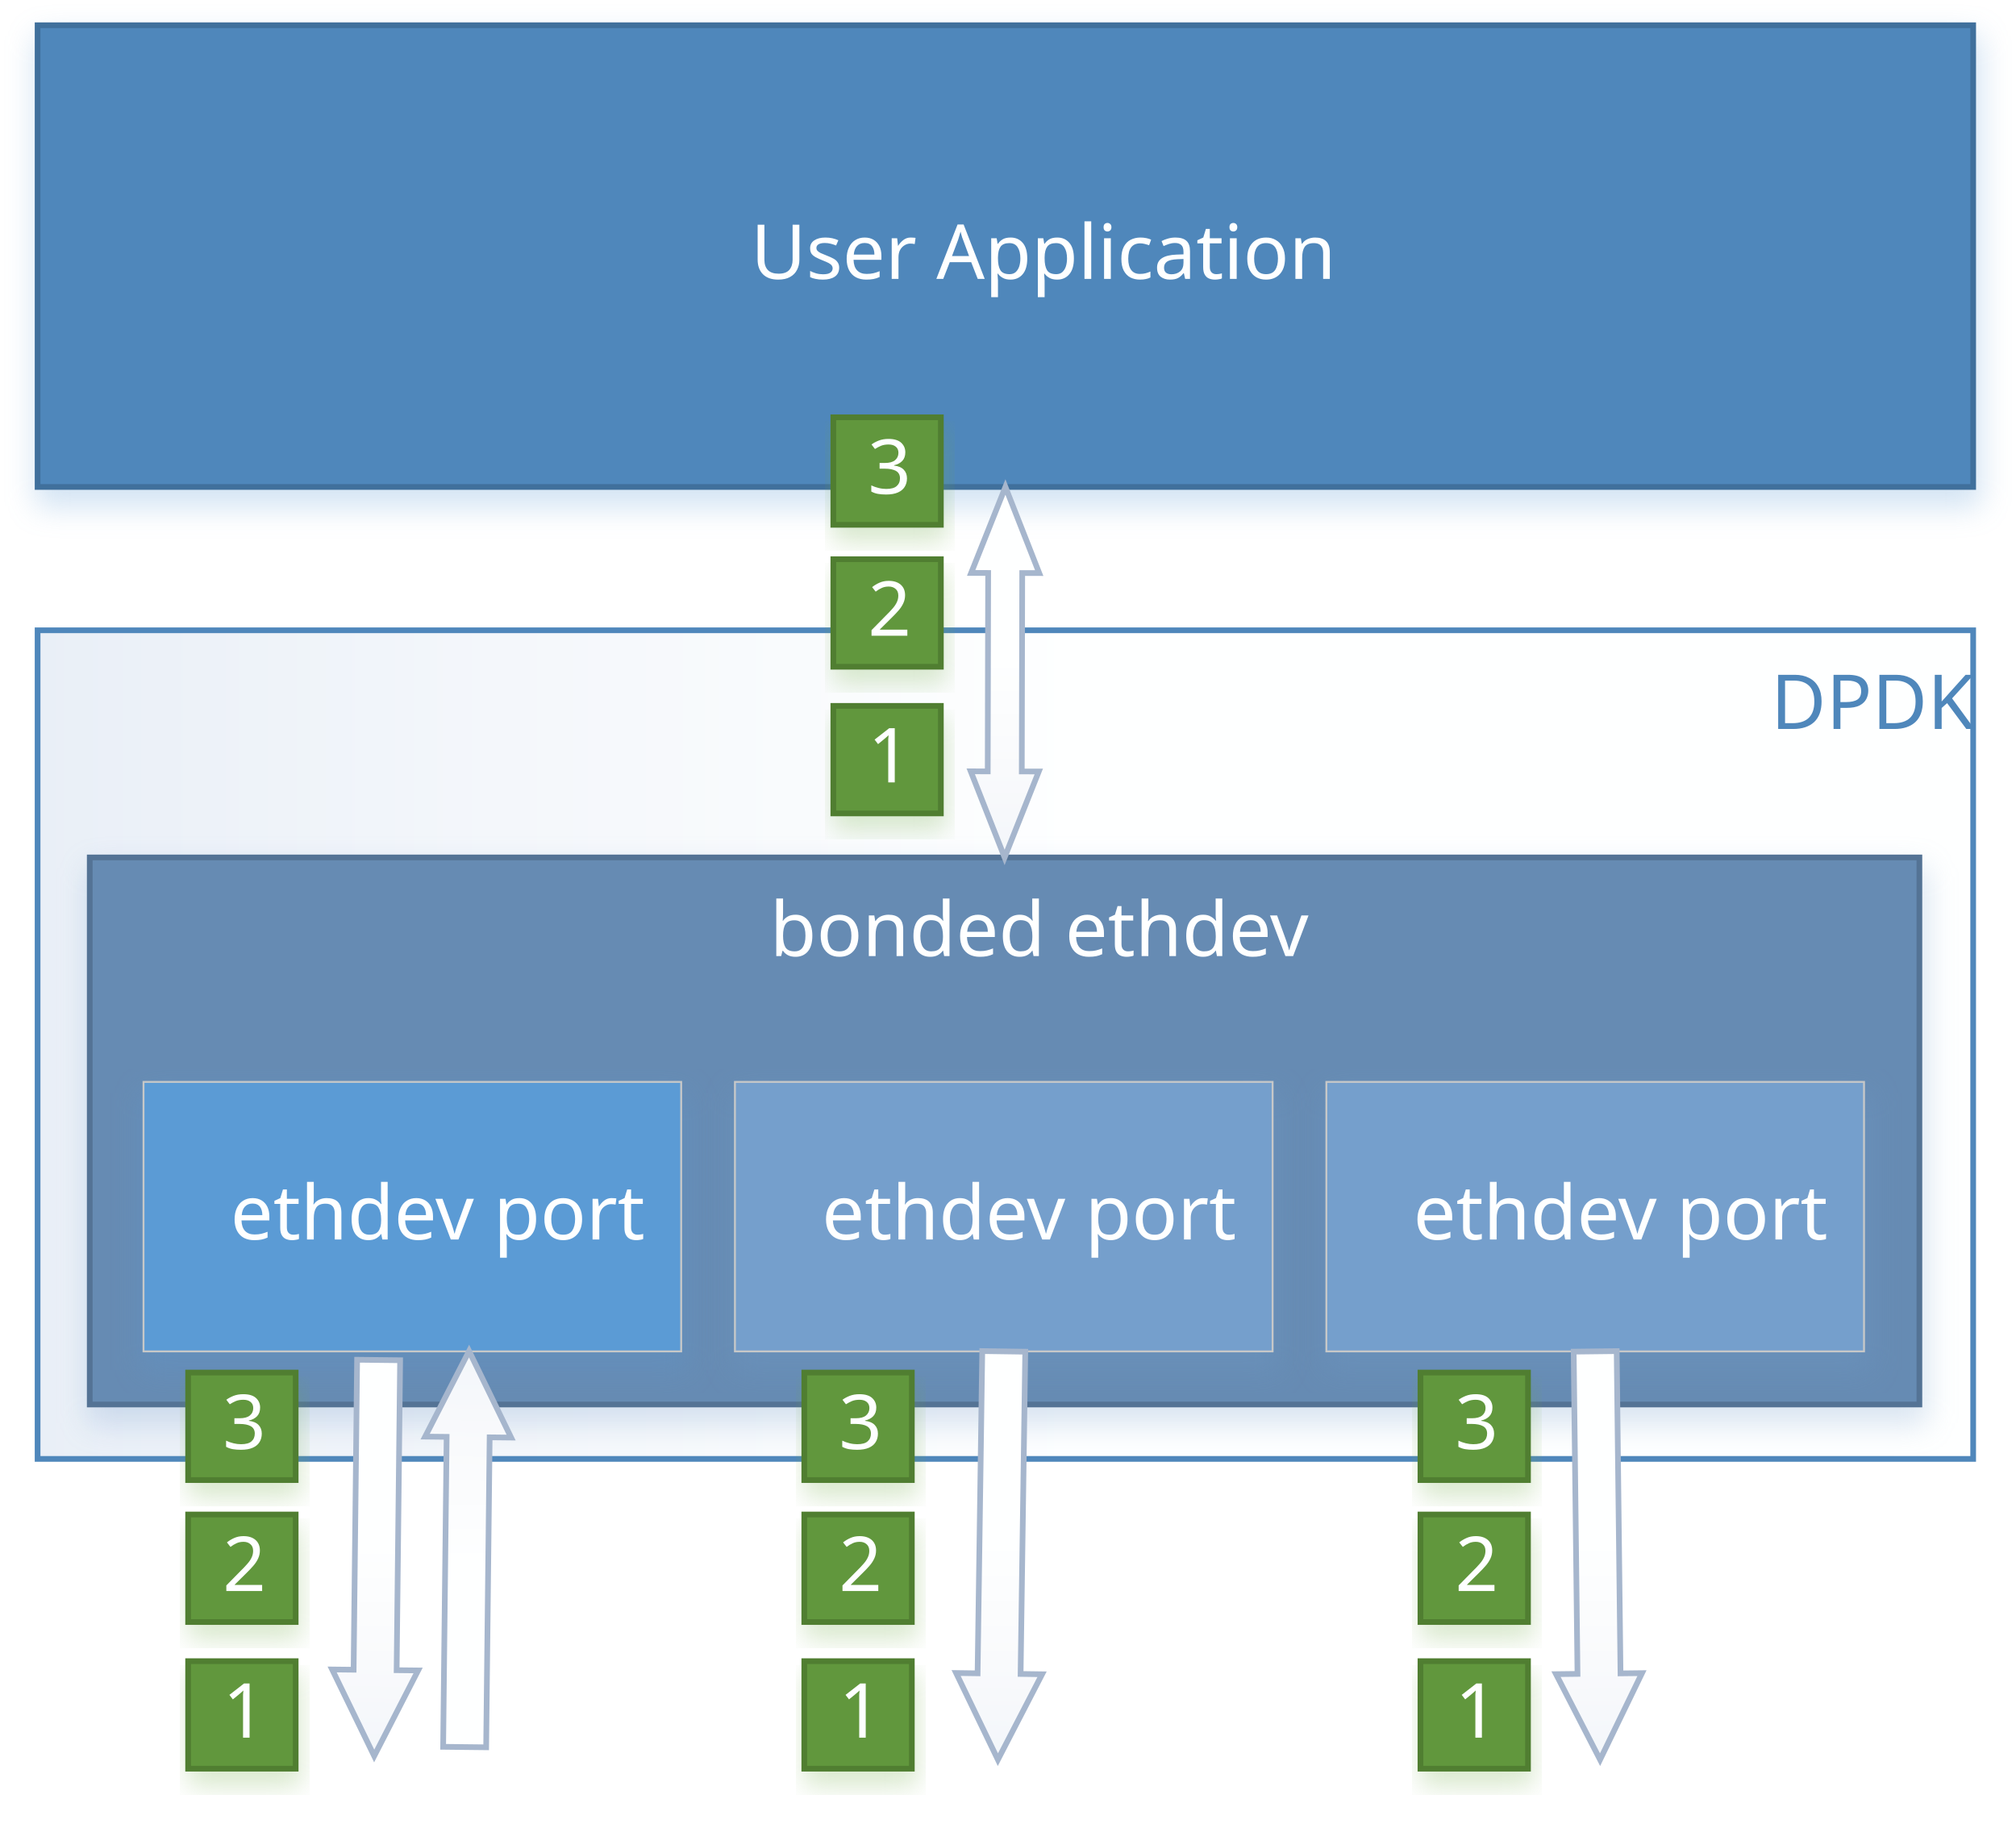
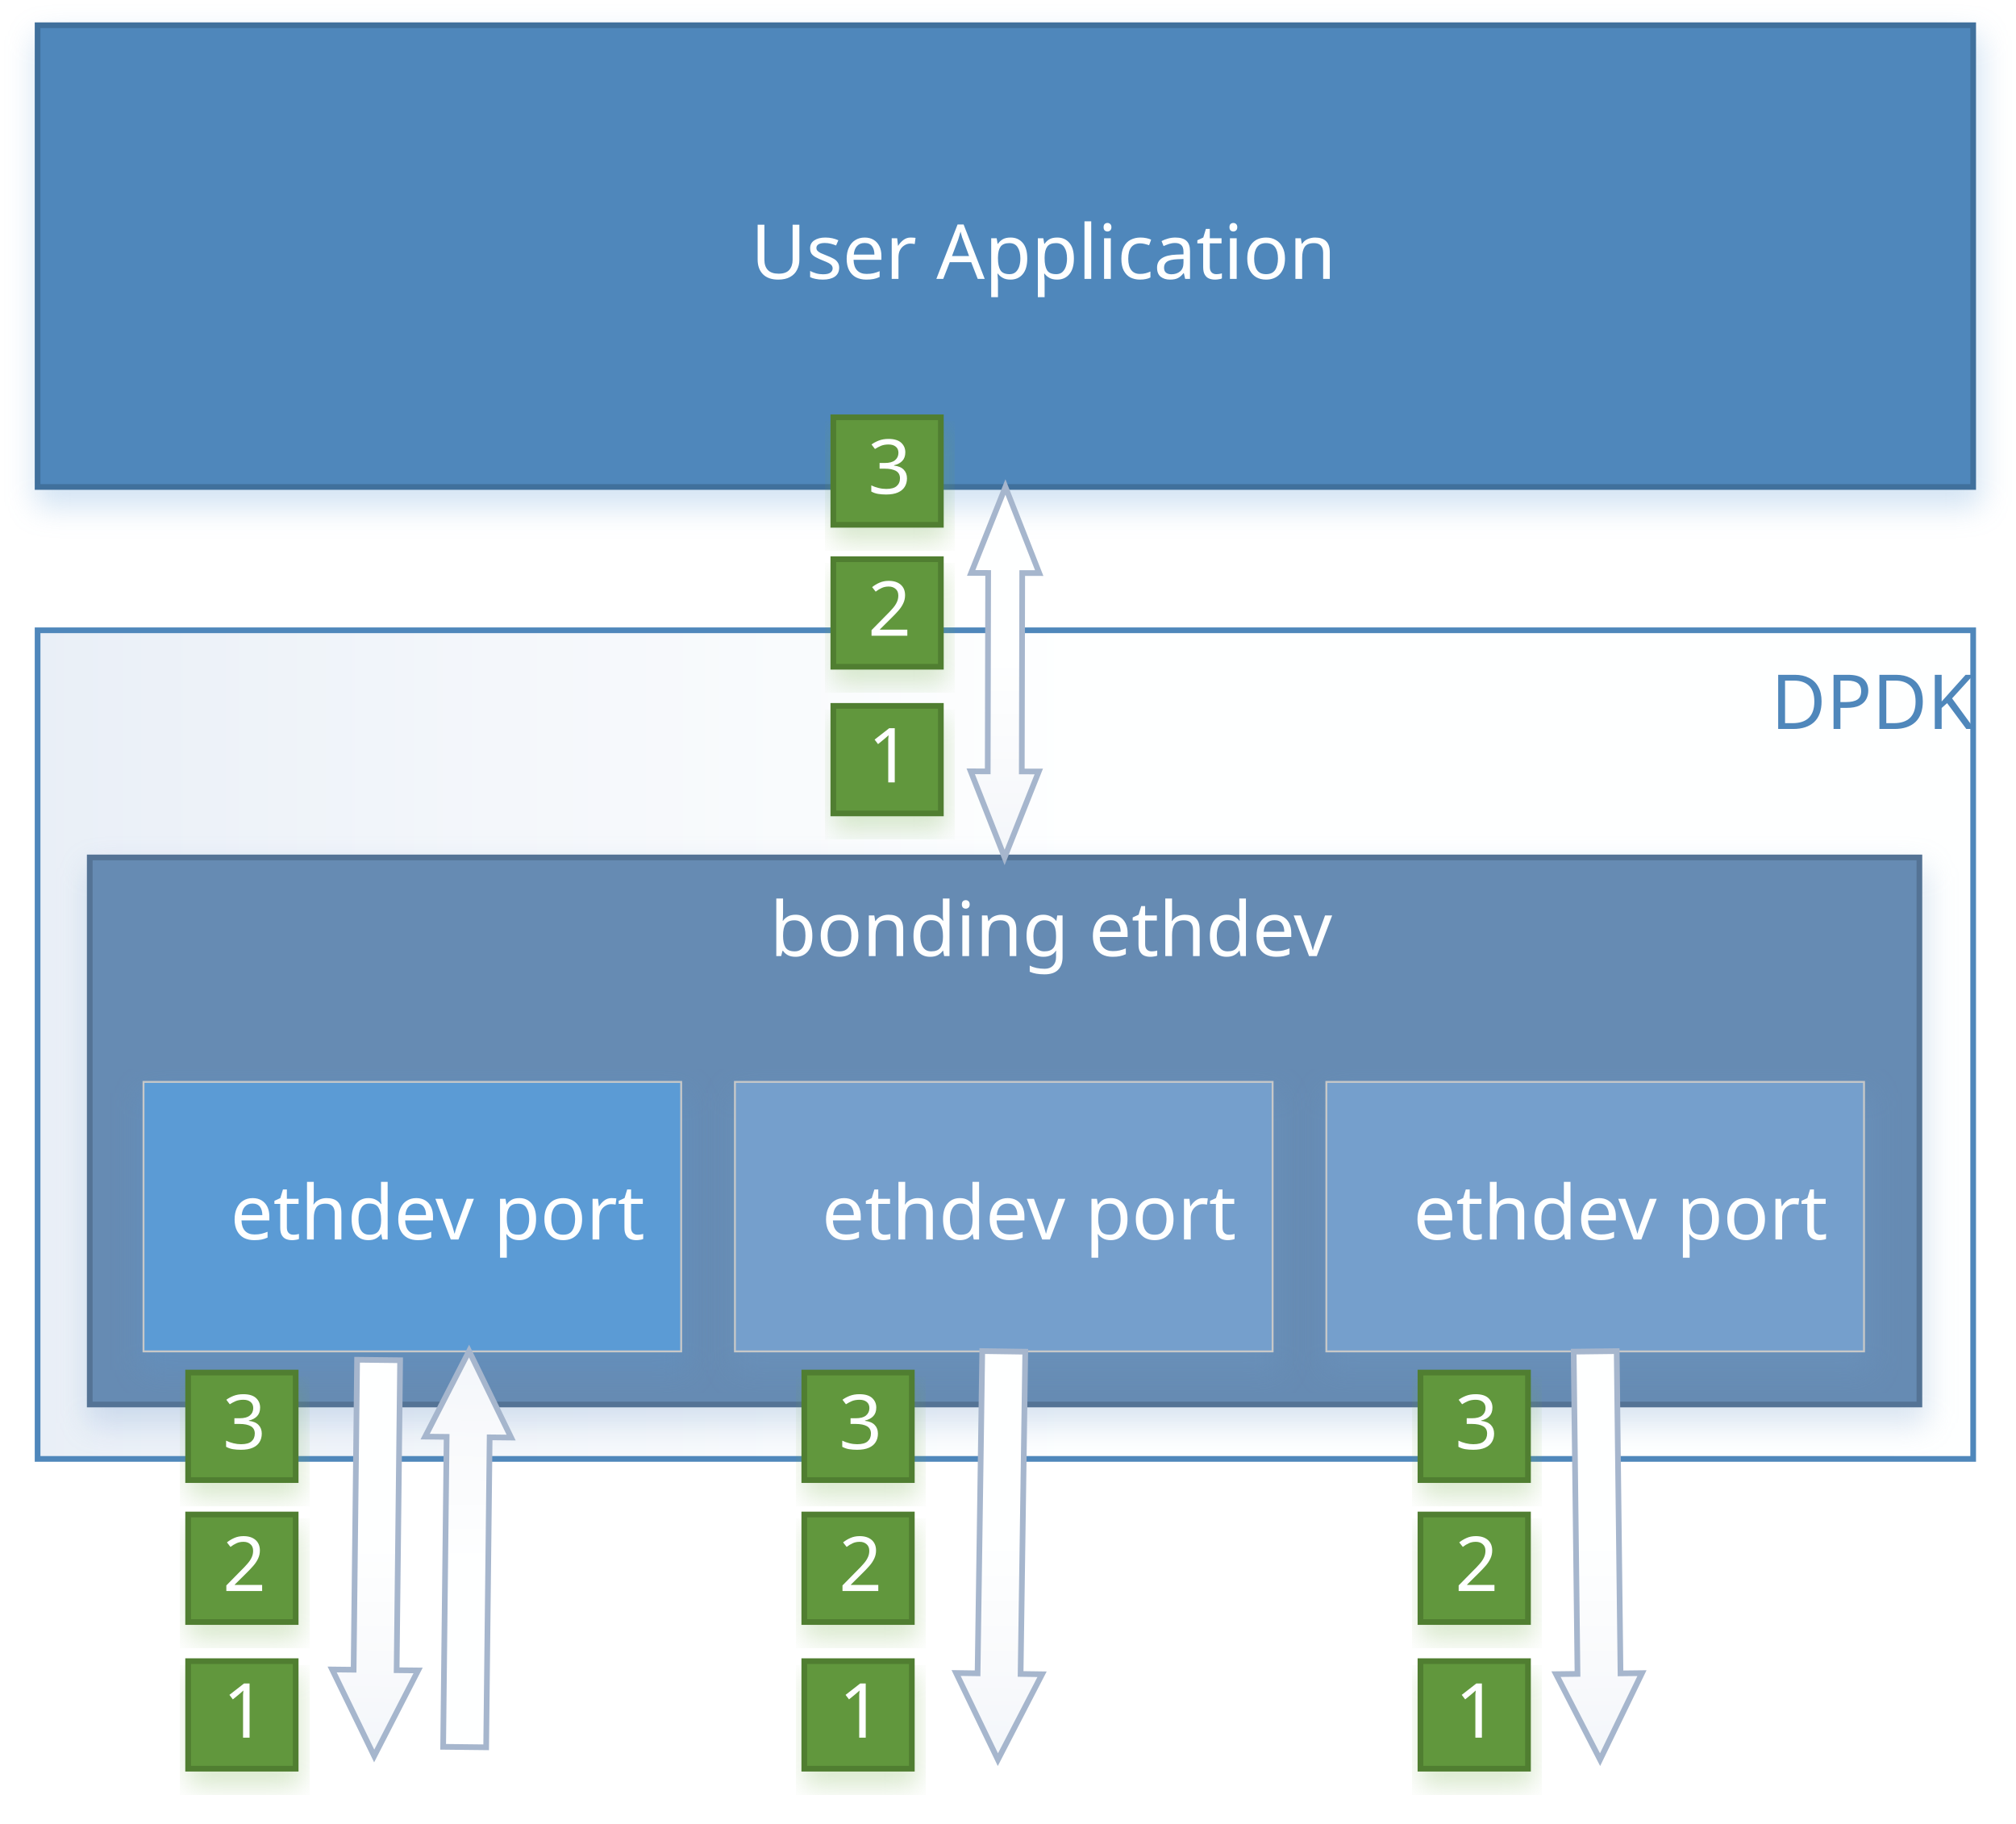
<svg xmlns="http://www.w3.org/2000/svg" xmlns:xlink="http://www.w3.org/1999/xlink" width="332.147" height="300.505" viewBox="0 0 265.718 240.404" xml:space="preserve" color-interpolation-filters="sRGB" class="st16" id="svg5727" version="1.1" style="font-size:12px;fill:none;stroke-linecap:square;stroke-miterlimit:3;overflow:visible">
  <style type="text/css" id="style5729">
		.st1 {visibility:visible}
		.st2 {fill:#5b9bd5;fill-opacity:0.25;filter:url(#filter_2);stroke:#5b9bd5;stroke-opacity:0.25}
		.st3 {fill:#4f87bb;stroke:#40709c;stroke-width:0.75}
		.st4 {fill:#feffff;font-family:Calibri;font-size:0.833em}
		.st5 {fill:url(#grad0-11);stroke:#4f87bb;stroke-width:0.75}
		.st6 {fill:#4f87bb;font-family:Calibri;font-size:0.833em}
		.st7 {fill:#759fcc;fill-opacity:0.25;filter:url(#filter_2);stroke:#759fcc;stroke-opacity:0.25}
		.st8 {fill:#668bb3;stroke:#547395;stroke-width:0.75}
		.st9 {fill:#5b9bd5;fill-opacity:0.22;filter:url(#filter_2);stroke:#5b9bd5;stroke-opacity:0.22}
		.st10 {fill:#5b9bd5;stroke:#c7c8c8;stroke-width:0.25}
		.st11 {fill:#759fcc;fill-opacity:0.22;filter:url(#filter_2);stroke:#759fcc;stroke-opacity:0.22}
		.st12 {fill:#759fcc;stroke:#c7c8c8;stroke-width:0.25}
		.st13 {fill:url(#grad0-40);stroke:#a6b6cd;stroke-width:0.75}
		.st14 {fill:#70ad47;fill-opacity:0.25;filter:url(#filter_2);stroke:#70ad47;stroke-opacity:0.25}
		.st15 {fill:#61973d;stroke:#507e31;stroke-width:0.75}
		.st16 {fill:none;fill-rule:evenodd;font-size:12px;overflow:visible;stroke-linecap:square;stroke-miterlimit:3}
	</style>
  <defs id="Patterns_And_Gradients">
    <linearGradient id="grad0-11" x1="-0.246" y1="740.834" x2="167.497" y2="740.834" gradientTransform="scale(1.525355,0.6555852)" gradientUnits="userSpaceOnUse">
      <stop offset="0" stop-color="#e9eff7" stop-opacity="1" id="stop5733" />
      <stop offset="0.24" stop-color="#f4f7fb" stop-opacity="1" id="stop5735" />
      <stop offset="0.54" stop-color="#feffff" stop-opacity="1" id="stop5737" />
    </linearGradient>
    <linearGradient id="grad0-40" x1="0" y1="0" x2="1" y2="0" gradientTransform="matrix(0.5,0.8660254,-0.8660254,0.5,0.6830127,-0.1830127)">
      <stop offset="0" stop-color="#f3f6fa" stop-opacity="1" id="stop5740" />
      <stop offset="0.24" stop-color="#f9fafc" stop-opacity="1" id="stop5742" />
      <stop offset="0.54" stop-color="#feffff" stop-opacity="1" id="stop5744" />
    </linearGradient>
    <linearGradient xlink:href="#grad0-40" id="linearGradient6590" gradientTransform="scale(2.2585,0.4427717)" x1="-0.166" y1="1333.452" x2="21.787" y2="1333.452" gradientUnits="userSpaceOnUse" />
    <linearGradient xlink:href="#grad0-40" id="linearGradient6592" gradientTransform="scale(2.093628,0.4776398)" x1="-0.179" y1="1233.639" x2="25.112" y2="1233.639" gradientUnits="userSpaceOnUse" />
    <linearGradient xlink:href="#grad0-40" id="linearGradient6594" gradientTransform="scale(2.093628,0.4776398)" x1="-0.179" y1="1233.639" x2="25.112" y2="1233.639" gradientUnits="userSpaceOnUse" />
    <linearGradient xlink:href="#grad0-40" id="linearGradient6596" gradientTransform="scale(2.125414,0.4704966)" x1="-0.176" y1="1252.368" x2="25.499" y2="1252.368" gradientUnits="userSpaceOnUse" />
    <linearGradient xlink:href="#grad0-40" id="linearGradient6598" gradientTransform="scale(2.125414,0.4704966)" x1="-0.176" y1="1252.368" x2="25.499" y2="1252.368" gradientUnits="userSpaceOnUse" />
  </defs>
  <defs id="Filters">
    <filter id="filter_2" color-interpolation-filters="sRGB">
      <feGaussianBlur stdDeviation="2" id="feGaussianBlur5748" />
    </filter>
  </defs>
  <g id="g5750" transform="translate(-13.0456,-14.67318)">
    <g id="shape81-1" transform="translate(18,-516.416)">
      <g id="shadow81-2" transform="translate(0.345598,1.97279)" class="st1" style="visibility:visible">
        <rect x="0" y="534.416" width="255.118" height="60.86" class="st2" id="rect5760" style="fill:#5b9bd5;fill-opacity:0.25;stroke:#5b9bd5;stroke-opacity:0.25;filter:url(#filter_2)" />
      </g>
      <rect x="0" y="534.416" width="255.118" height="60.86" class="st3" id="rect5762" style="fill:#4f87bb;stroke:#40709c;stroke-width:0.75" />
      <text x="94" y="567.85" class="st4" id="text5764" style="fill:#feffff;font-family:Calibri">User Application</text>
    </g>
    <g id="group82-7" transform="translate(18,-388.303)">
      <g id="shape83-8">
        <rect x="0" y="486.055" width="255.118" height="109.22" class="st5" id="rect5774" style="fill:url(#grad0-11);stroke:#4f87bb;stroke-width:0.75" />
        <text x="228.45" y="499.06" class="st6" id="text5776" style="fill:#4f87bb;font-family:Calibri">DPDK</text>
      </g>
      <g id="shape84-13" transform="translate(6.87402,-7.17304)">
        <g id="shadow84-14" transform="translate(0.345598,1.97279)" class="st1" style="visibility:visible">
          <rect x="0" y="523.168" width="241.157" height="72.107" class="st7" id="rect5784" style="fill:#759fcc;fill-opacity:0.25;stroke:#759fcc;stroke-opacity:0.25;filter:url(#filter_2)" />
        </g>
        <rect x="0" y="523.168" width="241.157" height="72.107" class="st8" id="rect5786" style="fill:#668bb3;stroke:#547395;stroke-width:0.75" />
-         <text x="89.65" y="536.17" class="st4" id="text5788" style="fill:#feffff;font-family:Calibri">bonded ethdev</text>
+         <text x="89.65" y="536.17" class="st4" id="text5788" style="fill:#feffff;font-family:Calibri">bonding ethdev</text>
      </g>
      <g id="shape85-19" transform="translate(13.9606,-14.1732)">
        <g id="shadow85-20" transform="translate(0.345598,1.97279)" class="st1" style="visibility:visible">
          <rect x="0" y="559.756" width="70.866" height="35.52" class="st9" id="rect5796" style="fill:#5b9bd5;fill-opacity:0.22;stroke:#5b9bd5;stroke-opacity:0.22;filter:url(#filter_2)" />
        </g>
        <rect x="0" y="559.756" width="70.866" height="35.52" class="st10" id="rect5798" style="fill:#5b9bd5;stroke:#c7c8c8;stroke-width:0.25" />
        <text x="11.46" y="580.52" class="st4" id="text5800" style="fill:#feffff;font-family:Calibri">ethdev port</text>
      </g>
      <g id="shape86-25" transform="translate(91.9134,-14.1732)">
        <g id="shadow86-26" transform="translate(0.345598,1.97279)" class="st1" style="visibility:visible">
          <rect x="0" y="559.756" width="70.866" height="35.52" class="st11" id="rect5808" style="fill:#759fcc;fill-opacity:0.22;stroke:#759fcc;stroke-opacity:0.22;filter:url(#filter_2)" />
        </g>
        <rect x="0" y="559.756" width="70.866" height="35.52" class="st12" id="rect5810" style="fill:#759fcc;stroke:#c7c8c8;stroke-width:0.25" />
        <text x="11.46" y="580.52" class="st4" id="text5812" style="fill:#feffff;font-family:Calibri">ethdev port</text>
      </g>
      <g id="shape87-31" transform="translate(169.866,-14.1732)">
        <g id="shadow87-32" transform="translate(0.345598,1.97279)" class="st1" style="visibility:visible">
          <rect x="0" y="559.756" width="70.866" height="35.52" class="st11" id="rect5820" style="fill:#759fcc;fill-opacity:0.22;stroke:#759fcc;stroke-opacity:0.22;filter:url(#filter_2)" />
        </g>
        <rect x="0" y="559.756" width="70.866" height="35.52" class="st12" id="rect5822" style="fill:#759fcc;stroke:#c7c8c8;stroke-width:0.25" />
        <text x="11.46" y="580.52" class="st4" id="text5824" style="fill:#feffff;font-family:Calibri">ethdev port</text>
      </g>
    </g>
    <g id="shape88-37" transform="matrix(0.00217642,-0.9999976,0.9999976,0.00217642,-449.821,126.396)">
      <path d="m 0,595.28 11.34,-4.49 0,2.24 26.15,0 0,-2.24 11.34,4.49 -11.34,4.48 0,-2.24 -26.15,0 0,2.24 L 0,595.28 z" class="st13" id="path5829" style="fill:url(#linearGradient6590);stroke:#a6b6cd;stroke-width:0.75" />
    </g>
    <g id="shape89-41" transform="matrix(0.01125714,-0.9999366,0.9999366,0.01125714,-532.876,239.429)">
      <path d="m 0,595.28 11.34,-5.67 0,2.83 40.86,0 0,2.84 0,2.83 -40.86,0 0,2.83 L 0,595.28 z" class="st13" id="path5834" style="fill:url(#linearGradient6592);stroke:#a6b6cd;stroke-width:0.75" />
    </g>
    <g id="shape90-44" transform="matrix(-0.01125714,0.9999366,-0.9999366,-0.01125714,670.114,199.457)">
      <path d="m 0,595.28 11.34,-5.67 0,2.83 40.86,0 0,2.84 0,2.83 -40.86,0 0,2.83 L 0,595.28 z" class="st13" id="path5839" style="fill:url(#linearGradient6594);stroke:#a6b6cd;stroke-width:0.75" />
    </g>
    <g id="shape91-47" transform="matrix(0.01448398,-0.9998951,0.9998951,0.01448398,-450.646,237.992)">
      <path d="m 0,595.28 11.34,-5.67 0,2.83 42.48,0 0,2.84 0,2.83 -42.48,0 0,2.83 L 0,595.28 z" class="st13" id="path5844" style="fill:url(#linearGradient6596);stroke:#a6b6cd;stroke-width:0.75" />
    </g>
    <g id="shape92-50" transform="matrix(-0.01185051,-0.9999298,0.9999298,-0.01185051,-371.297,253.669)">
      <path d="m 0,595.28 11.34,-5.67 0,2.83 42.48,0 0,2.84 0,2.83 -42.48,0 0,2.83 L 0,595.28 z" class="st13" id="path5849" style="fill:url(#linearGradient6598);stroke:#a6b6cd;stroke-width:0.75" />
    </g>
    <g id="group93-53" transform="translate(37.8425,-347.471)">
      <g id="shape94-54">
        <g id="shadow94-55" transform="translate(0.345598,1.97279)" class="st1" style="visibility:visible">
          <rect x="0" y="581.102" width="14.173" height="14.173" class="st14" id="rect5860" style="fill:#70ad47;fill-opacity:0.25;stroke:#70ad47;stroke-opacity:0.25;filter:url(#filter_2)" />
        </g>
        <rect x="0" y="581.102" width="14.173" height="14.173" class="st15" id="rect5862" style="fill:#61973d;stroke:#507e31;stroke-width:0.75" />
        <text x="4.55" y="591.19" class="st4" id="text5864" style="fill:#feffff;font-family:Calibri">1</text>
      </g>
      <g id="shape95-60" transform="translate(0,-19.3323)">
        <g id="shadow95-61" transform="translate(0.345598,1.97279)" class="st1" style="visibility:visible">
          <rect x="0" y="581.102" width="14.173" height="14.173" class="st14" id="rect5872" style="fill:#70ad47;fill-opacity:0.25;stroke:#70ad47;stroke-opacity:0.25;filter:url(#filter_2)" />
        </g>
        <rect x="0" y="581.102" width="14.173" height="14.173" class="st15" id="rect5874" style="fill:#61973d;stroke:#507e31;stroke-width:0.75" />
        <text x="4.55" y="591.19" class="st4" id="text5876" style="fill:#feffff;font-family:Calibri">2</text>
      </g>
      <g id="shape96-66" transform="translate(0,-38.0409)">
        <g id="shadow96-67" transform="translate(0.345598,1.97279)" class="st1" style="visibility:visible">
          <rect x="0" y="581.102" width="14.173" height="14.173" class="st14" id="rect5884" style="fill:#70ad47;fill-opacity:0.25;stroke:#70ad47;stroke-opacity:0.25;filter:url(#filter_2)" />
        </g>
        <rect x="0" y="581.102" width="14.173" height="14.173" class="st15" id="rect5886" style="fill:#61973d;stroke:#507e31;stroke-width:0.75" />
        <text x="4.55" y="591.19" class="st4" id="text5888" style="fill:#feffff;font-family:Calibri">3</text>
      </g>
    </g>
    <g id="group97-72" transform="translate(119.055,-347.471)">
      <g id="shape98-73">
        <g id="shadow98-74" transform="translate(0.345598,1.97279)" class="st1" style="visibility:visible">
          <rect x="0" y="581.102" width="14.173" height="14.173" class="st14" id="rect5899" style="fill:#70ad47;fill-opacity:0.25;stroke:#70ad47;stroke-opacity:0.25;filter:url(#filter_2)" />
        </g>
        <rect x="0" y="581.102" width="14.173" height="14.173" class="st15" id="rect5901" style="fill:#61973d;stroke:#507e31;stroke-width:0.75" />
        <text x="4.55" y="591.19" class="st4" id="text5903" style="fill:#feffff;font-family:Calibri">1</text>
      </g>
      <g id="shape99-79" transform="translate(0,-19.3323)">
        <g id="shadow99-80" transform="translate(0.345598,1.97279)" class="st1" style="visibility:visible">
          <rect x="0" y="581.102" width="14.173" height="14.173" class="st14" id="rect5911" style="fill:#70ad47;fill-opacity:0.25;stroke:#70ad47;stroke-opacity:0.25;filter:url(#filter_2)" />
        </g>
        <rect x="0" y="581.102" width="14.173" height="14.173" class="st15" id="rect5913" style="fill:#61973d;stroke:#507e31;stroke-width:0.75" />
        <text x="4.55" y="591.19" class="st4" id="text5915" style="fill:#feffff;font-family:Calibri">2</text>
      </g>
      <g id="shape100-85" transform="translate(0,-38.0409)">
        <g id="shadow100-86" transform="translate(0.345598,1.97279)" class="st1" style="visibility:visible">
          <rect x="0" y="581.102" width="14.173" height="14.173" class="st14" id="rect5923" style="fill:#70ad47;fill-opacity:0.25;stroke:#70ad47;stroke-opacity:0.25;filter:url(#filter_2)" />
        </g>
        <rect x="0" y="581.102" width="14.173" height="14.173" class="st15" id="rect5925" style="fill:#61973d;stroke:#507e31;stroke-width:0.75" />
        <text x="4.55" y="591.19" class="st4" id="text5927" style="fill:#feffff;font-family:Calibri">3</text>
      </g>
    </g>
    <g id="group101-91" transform="translate(200.268,-347.471)">
      <g id="shape102-92">
        <g id="shadow102-93" transform="translate(0.345598,1.97279)" class="st1" style="visibility:visible">
          <rect x="0" y="581.102" width="14.173" height="14.173" class="st14" id="rect5938" style="fill:#70ad47;fill-opacity:0.25;stroke:#70ad47;stroke-opacity:0.25;filter:url(#filter_2)" />
        </g>
        <rect x="0" y="581.102" width="14.173" height="14.173" class="st15" id="rect5940" style="fill:#61973d;stroke:#507e31;stroke-width:0.75" />
        <text x="4.55" y="591.19" class="st4" id="text5942" style="fill:#feffff;font-family:Calibri">1</text>
      </g>
      <g id="shape103-98" transform="translate(0,-19.3323)">
        <g id="shadow103-99" transform="translate(0.345598,1.97279)" class="st1" style="visibility:visible">
          <rect x="0" y="581.102" width="14.173" height="14.173" class="st14" id="rect5950" style="fill:#70ad47;fill-opacity:0.25;stroke:#70ad47;stroke-opacity:0.25;filter:url(#filter_2)" />
        </g>
        <rect x="0" y="581.102" width="14.173" height="14.173" class="st15" id="rect5952" style="fill:#61973d;stroke:#507e31;stroke-width:0.75" />
        <text x="4.55" y="591.19" class="st4" id="text5954" style="fill:#feffff;font-family:Calibri">2</text>
      </g>
      <g id="shape104-104" transform="translate(0,-38.0409)">
        <g id="shadow104-105" transform="translate(0.345598,1.97279)" class="st1" style="visibility:visible">
          <rect x="0" y="581.102" width="14.173" height="14.173" class="st14" id="rect5962" style="fill:#70ad47;fill-opacity:0.25;stroke:#70ad47;stroke-opacity:0.25;filter:url(#filter_2)" />
        </g>
        <rect x="0" y="581.102" width="14.173" height="14.173" class="st15" id="rect5964" style="fill:#61973d;stroke:#507e31;stroke-width:0.75" />
        <text x="4.55" y="591.19" class="st4" id="text5966" style="fill:#feffff;font-family:Calibri">3</text>
      </g>
    </g>
    <g id="group105-110" transform="translate(122.882,-473.386)">
      <g id="shape106-111">
        <g id="shadow106-112" transform="translate(0.345598,1.97279)" class="st1" style="visibility:visible">
          <rect x="0" y="581.102" width="14.173" height="14.173" class="st14" id="rect5977" style="fill:#70ad47;fill-opacity:0.25;stroke:#70ad47;stroke-opacity:0.25;filter:url(#filter_2)" />
        </g>
        <rect x="0" y="581.102" width="14.173" height="14.173" class="st15" id="rect5979" style="fill:#61973d;stroke:#507e31;stroke-width:0.75" />
        <text x="4.55" y="591.19" class="st4" id="text5981" style="fill:#feffff;font-family:Calibri">1</text>
      </g>
      <g id="shape107-117" transform="translate(0,-19.3323)">
        <g id="shadow107-118" transform="translate(0.345598,1.97279)" class="st1" style="visibility:visible">
          <rect x="0" y="581.102" width="14.173" height="14.173" class="st14" id="rect5989" style="fill:#70ad47;fill-opacity:0.25;stroke:#70ad47;stroke-opacity:0.25;filter:url(#filter_2)" />
        </g>
        <rect x="0" y="581.102" width="14.173" height="14.173" class="st15" id="rect5991" style="fill:#61973d;stroke:#507e31;stroke-width:0.75" />
        <text x="4.55" y="591.19" class="st4" id="text5993" style="fill:#feffff;font-family:Calibri">2</text>
      </g>
      <g id="shape108-123" transform="translate(0,-38.0409)">
        <g id="shadow108-124" transform="translate(0.345598,1.97279)" class="st1" style="visibility:visible">
          <rect x="0" y="581.102" width="14.173" height="14.173" class="st14" id="rect6001" style="fill:#70ad47;fill-opacity:0.25;stroke:#70ad47;stroke-opacity:0.25;filter:url(#filter_2)" />
        </g>
        <rect x="0" y="581.102" width="14.173" height="14.173" class="st15" id="rect6003" style="fill:#61973d;stroke:#507e31;stroke-width:0.75" />
        <text x="4.55" y="591.19" class="st4" id="text6005" style="fill:#feffff;font-family:Calibri">3</text>
      </g>
    </g>
  </g>
</svg>
